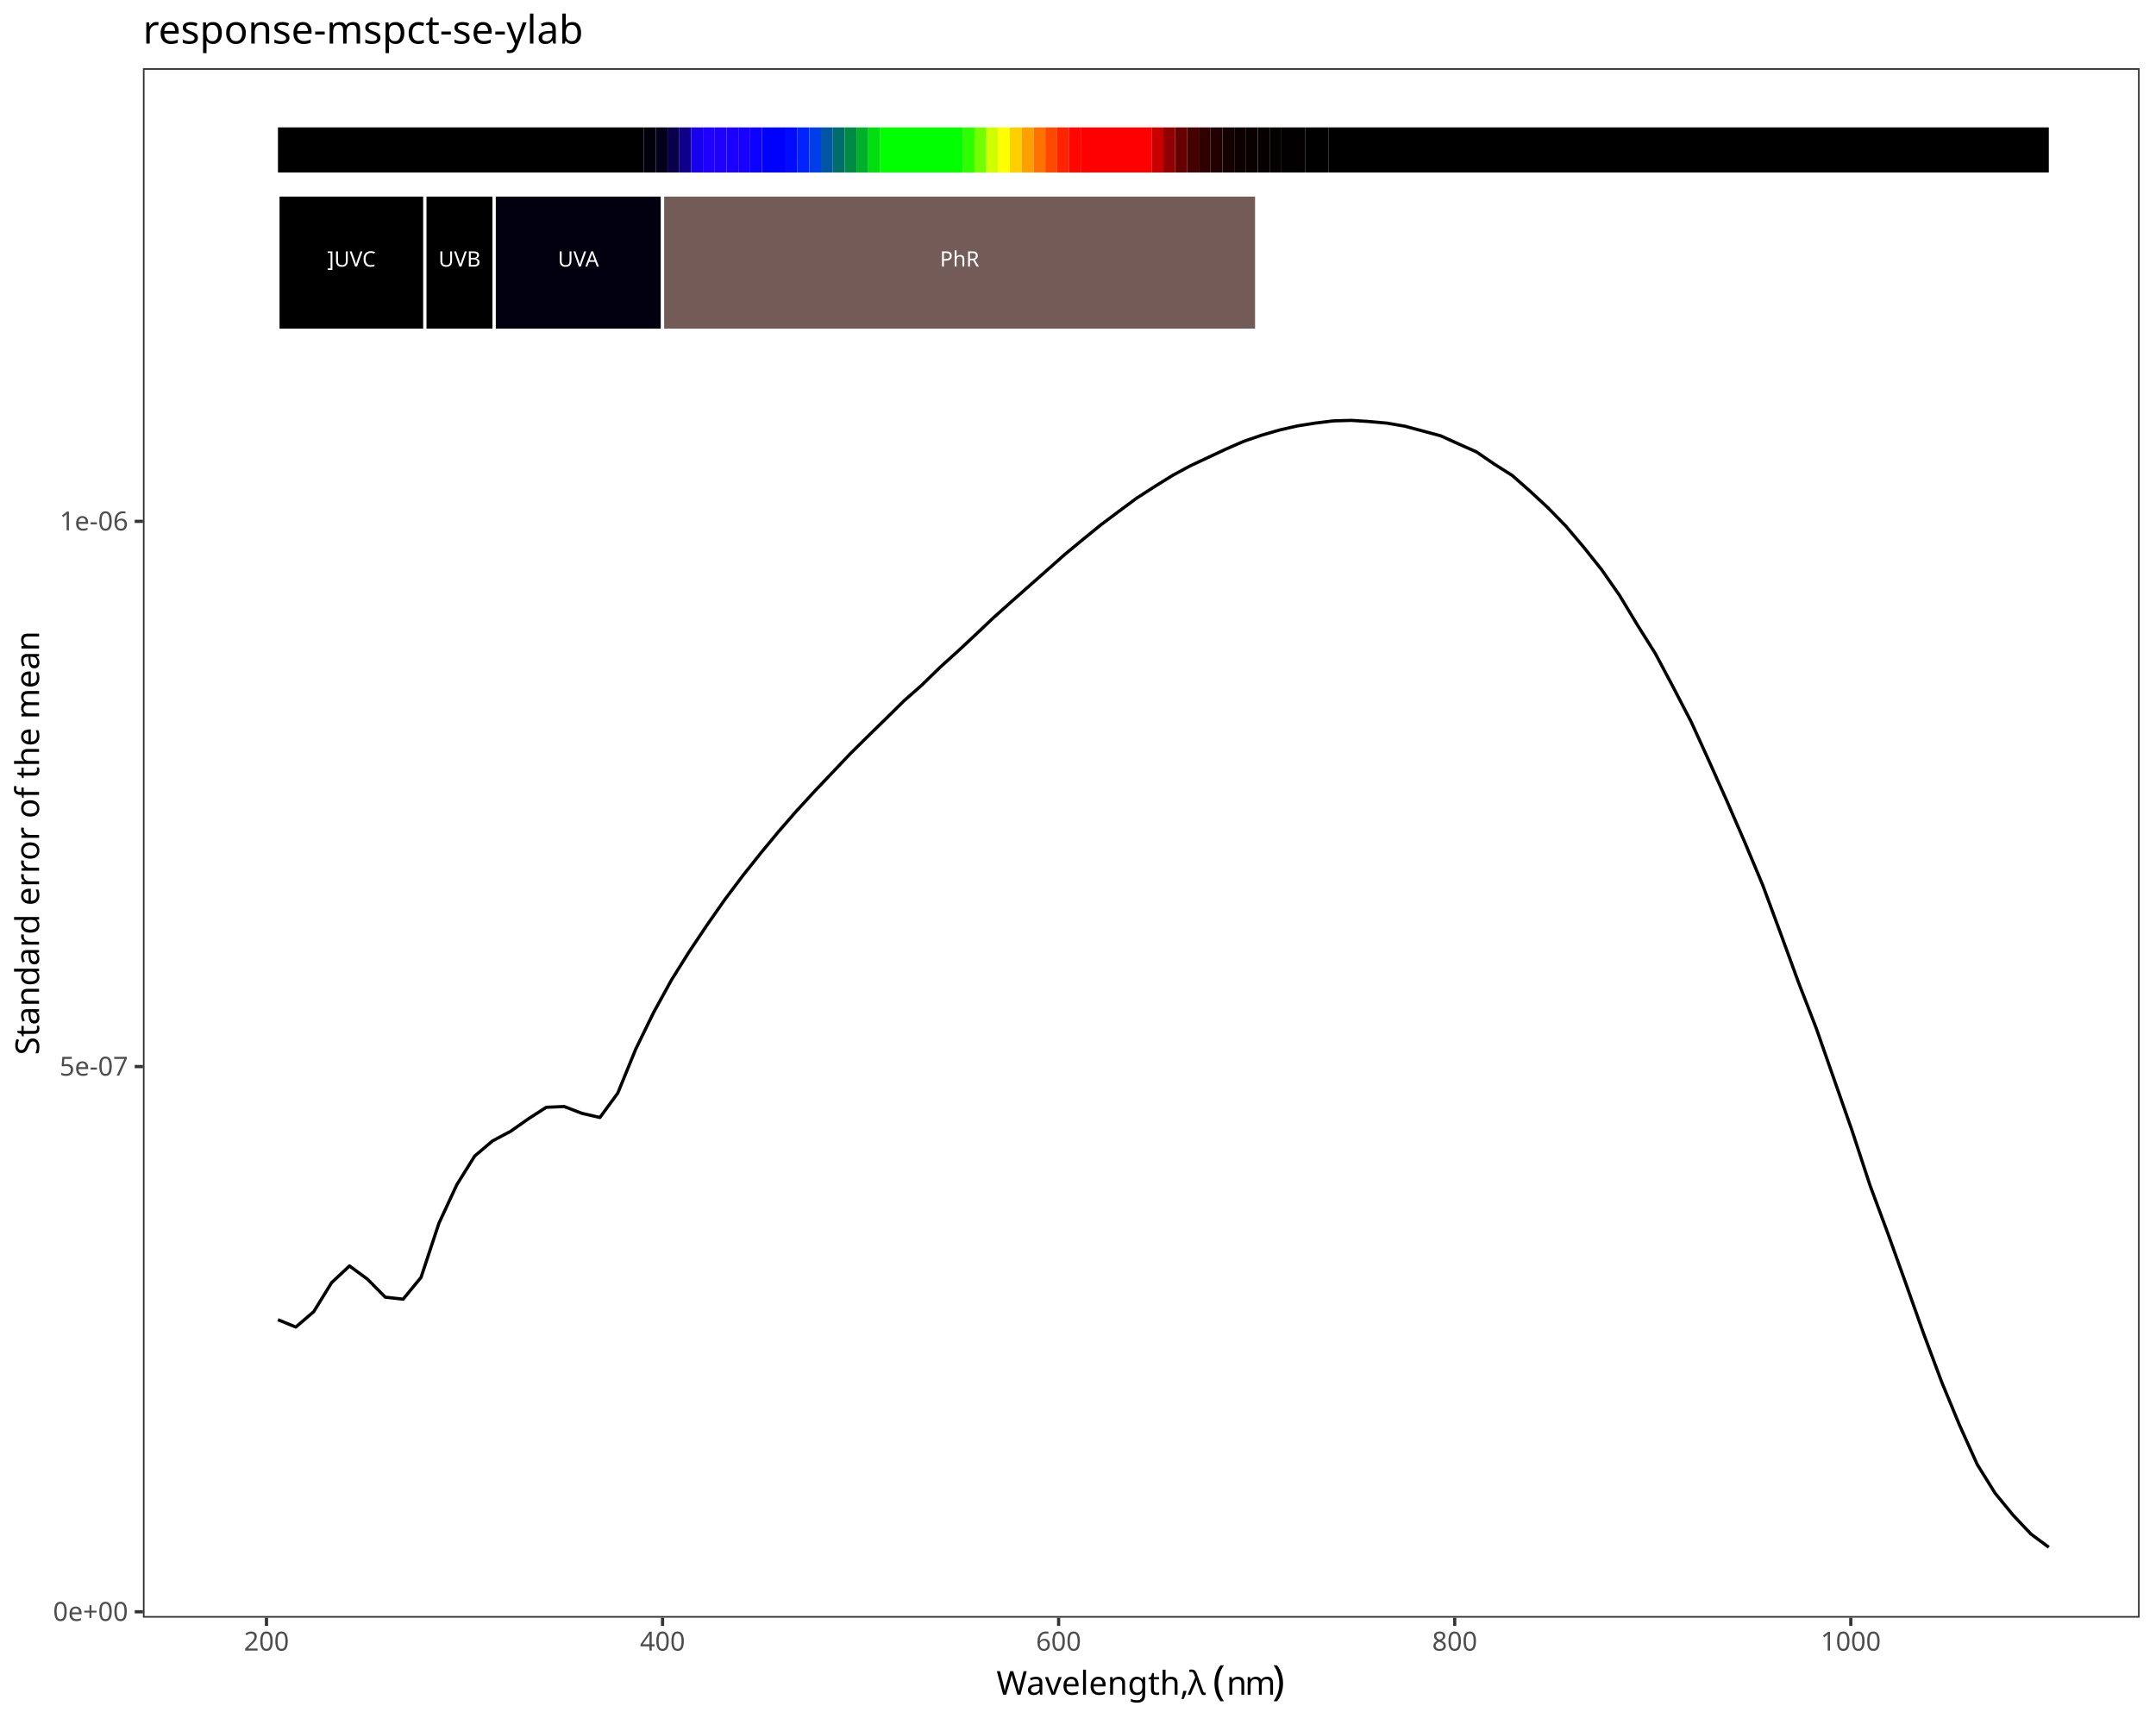
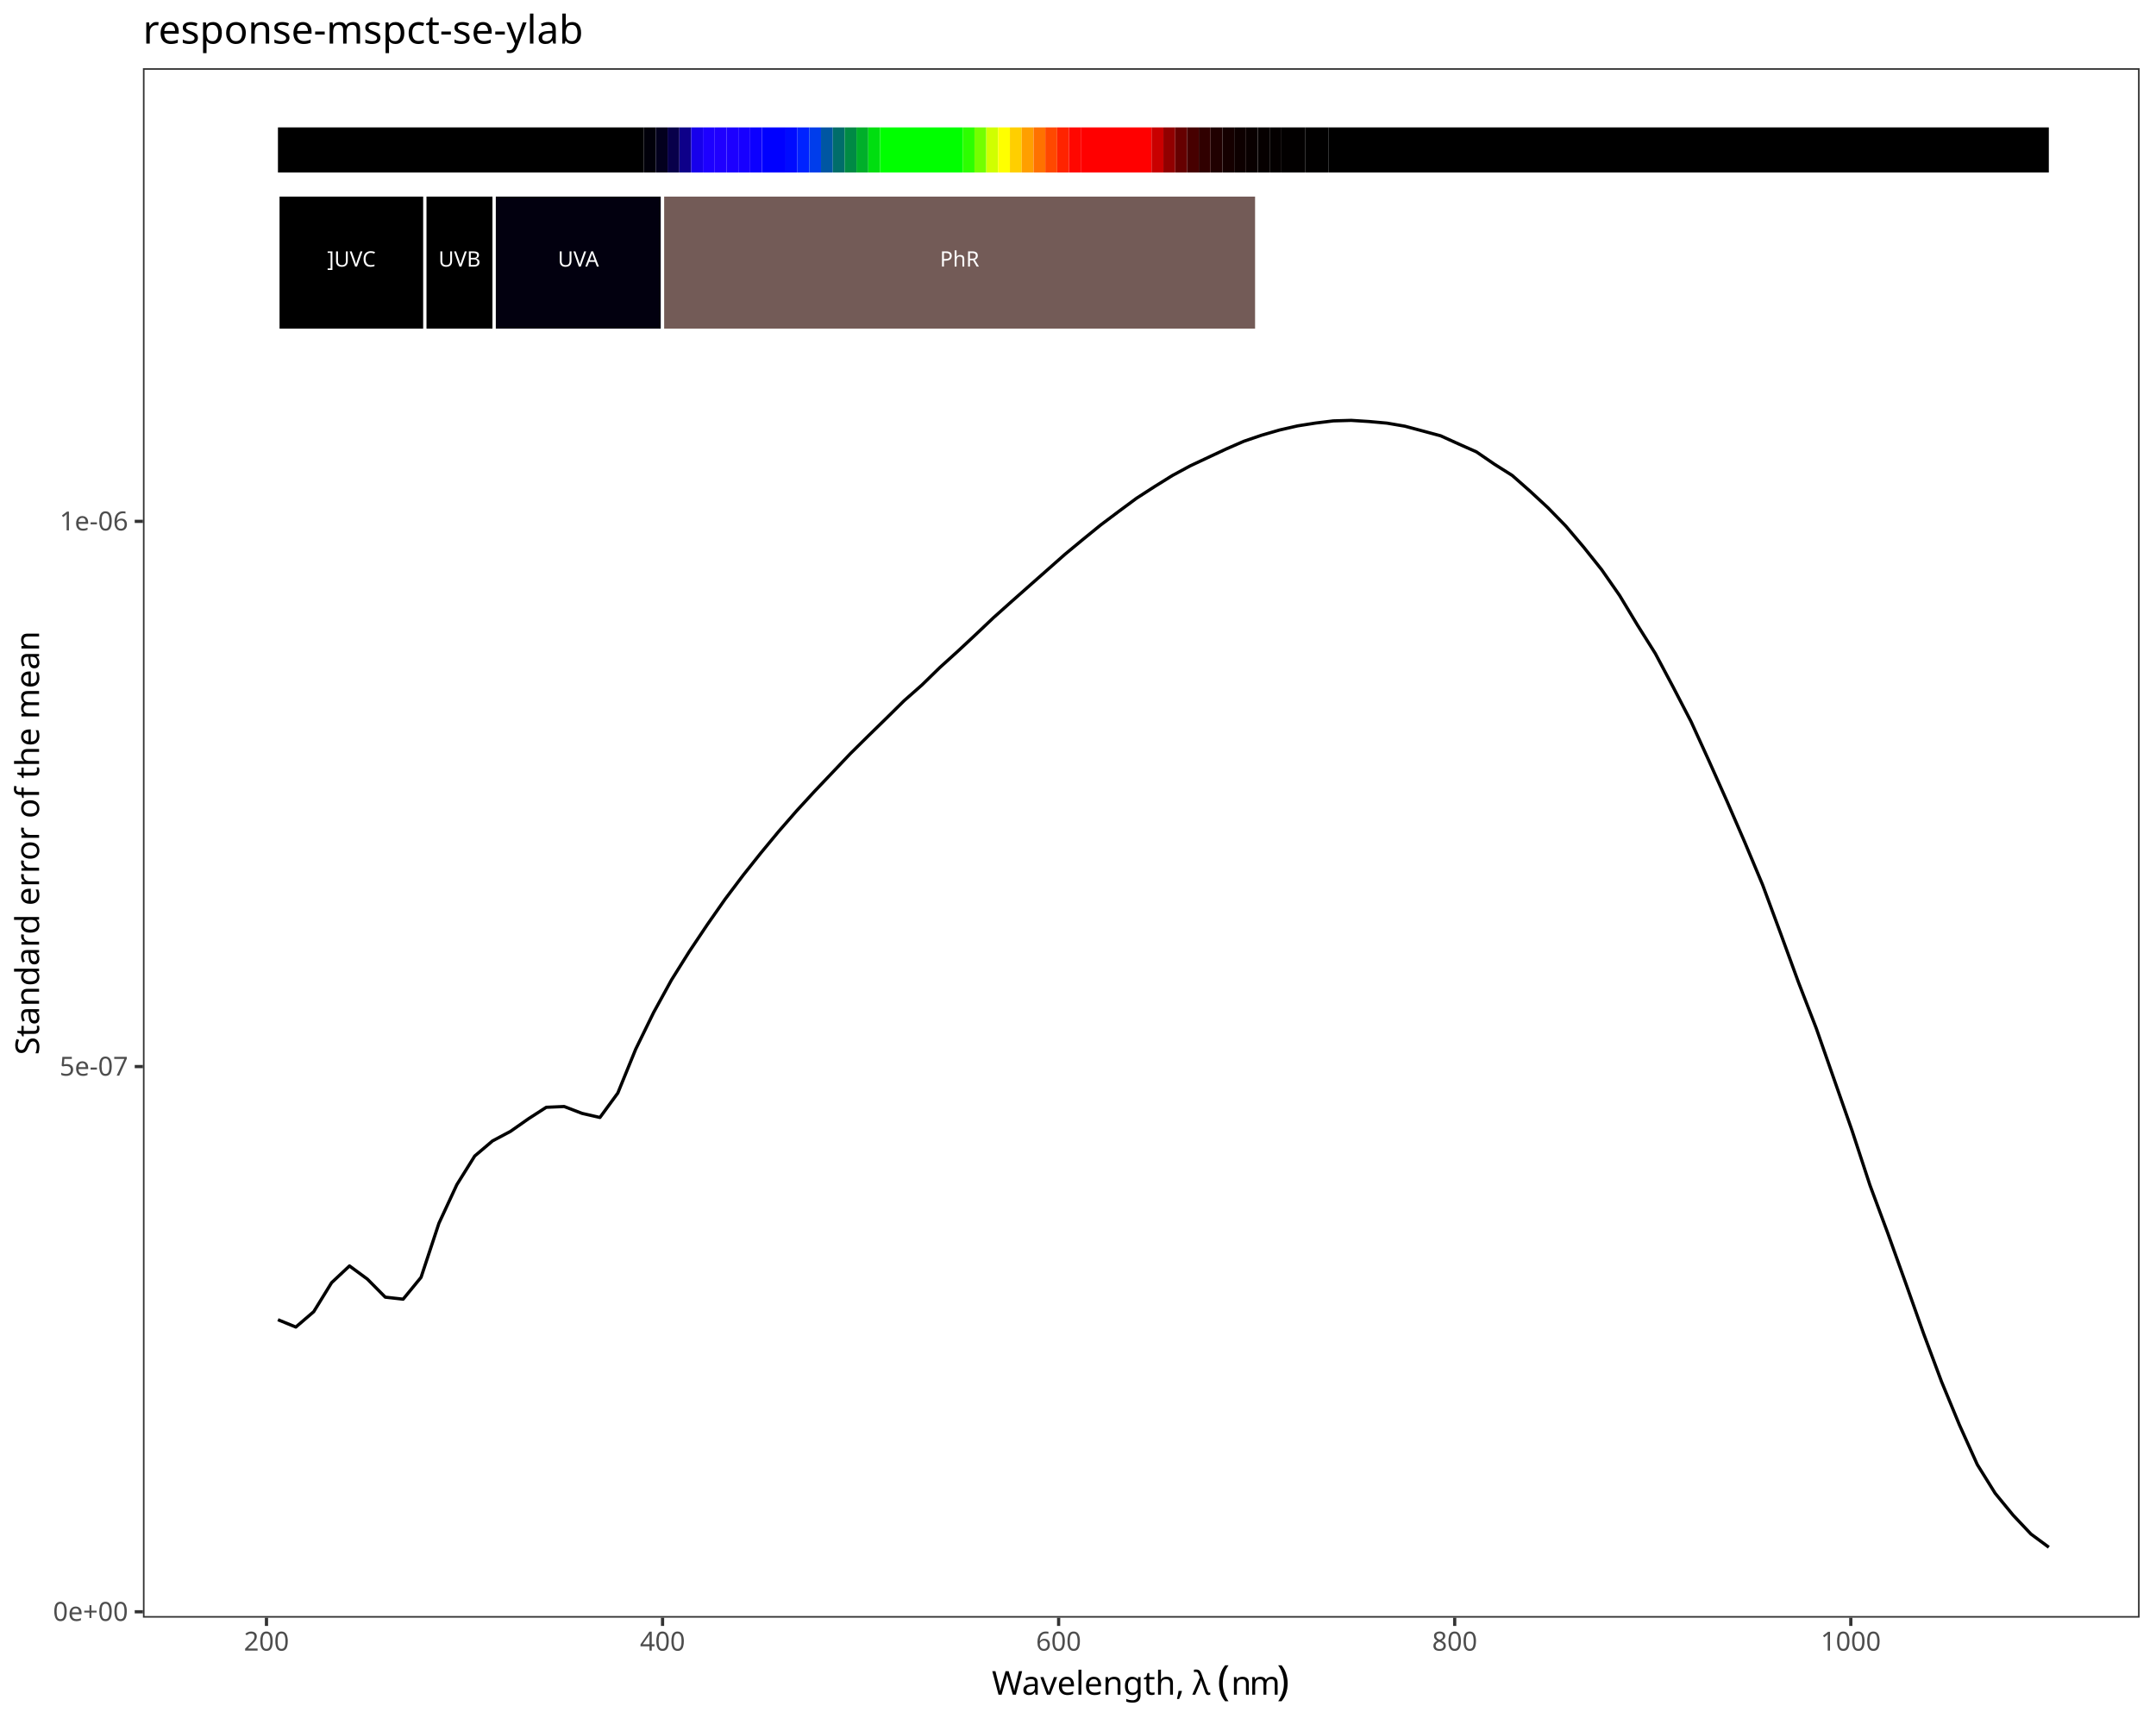
<svg xmlns="http://www.w3.org/2000/svg" class="svglite" data-engine-version="2.0" width="720.00pt" height="576.00pt" viewBox="0 0 720.00 576.00">
  <defs>
    <style type="text/css">
    .svglite line, .svglite polyline, .svglite polygon, .svglite path, .svglite rect, .svglite circle {
      fill: none;
      stroke: #000000;
      stroke-linecap: round;
      stroke-linejoin: round;
      stroke-miterlimit: 10.00;
    }
  </style>
  </defs>
  <rect width="100%" height="100%" style="stroke: none; fill: #FFFFFF;" />
  <defs>
    <clipPath id="cpMC4wMHw3MjAuMDB8MC4wMHw1NzYuMDA=">
      <rect x="0.00" y="0.00" width="720.00" height="576.00" />
    </clipPath>
  </defs>
  <g clip-path="url(#cpMC4wMHw3MjAuMDB8MC4wMHw1NzYuMDA=)">
    <rect x="0.00" y="0.00" width="720.00" height="576.00" style="stroke-width: 1.07; stroke: #FFFFFF; fill: #FFFFFF;" />
  </g>
  <defs>
    <clipPath id="cpNDcuNzN8NzE0LjUyfDIyLjc4fDU0MC4xNw==">
      <rect x="47.73" y="22.78" width="666.80" height="517.38" />
    </clipPath>
  </defs>
  <g clip-path="url(#cpNDcuNzN8NzE0LjUyfDIyLjc4fDU0MC4xNw==)">
    <rect x="47.73" y="22.78" width="666.80" height="517.38" style="stroke-width: 1.07; stroke: none; fill: #FFFFFF;" />
    <polyline points="92.82,440.67 98.79,443.12 104.77,437.99 110.74,428.30 116.71,422.71 122.69,427.11 128.66,433.14 134.63,433.81 140.61,426.52 146.58,408.47 152.56,395.58 158.53,386.01 164.50,380.95 170.48,377.78 176.45,373.59 182.42,369.74 188.40,369.48 194.37,371.77 200.35,373.14 206.32,364.98 212.29,350.34 218.27,338.10 224.24,327.22 230.21,317.70 236.19,308.77 242.16,300.23 248.13,292.31 254.11,284.79 260.08,277.58 266.06,270.72 272.03,264.22 278.00,257.94 283.98,251.64 289.95,245.74 295.92,239.91 301.90,234.00 307.87,228.74 313.84,222.91 319.82,217.50 325.79,211.93 331.77,206.26 337.74,200.92 343.71,195.64 349.69,190.36 355.66,185.08 361.63,180.14 367.61,175.27 373.58,170.79 379.55,166.37 385.53,162.51 391.50,158.79 397.48,155.55 403.45,152.75 409.42,149.95 415.40,147.34 421.37,145.31 427.34,143.58 433.32,142.21 439.29,141.27 445.27,140.54 451.24,140.37 457.21,140.75 463.19,141.29 469.16,142.31 475.13,143.91 481.11,145.52 487.08,148.23 493.05,150.88 499.03,154.98 505.00,158.75 510.98,164.02 516.95,169.55 522.92,175.68 528.90,182.74 534.87,190.22 540.84,198.79 546.82,208.70 552.79,218.20 558.76,229.44 564.74,240.96 570.71,254.06 576.69,267.45 582.66,281.22 588.63,295.46 594.61,311.60 600.58,327.95 606.55,343.38 612.53,360.49 618.50,377.54 624.48,395.77 630.45,411.83 636.42,428.47 642.40,445.33 648.37,461.33 654.34,475.77 660.32,489.04 666.29,498.63 672.26,505.91 678.24,512.24 684.21,516.65 " style="stroke-width: 1.07; stroke-linecap: butt;" />
    <rect x="92.82" y="42.54" width="122.22" height="15.05" style="stroke-width: 1.07; stroke: none; stroke-linecap: butt; stroke-linejoin: miter; fill: #000000;" />
    <rect x="215.04" y="42.54" width="3.94" height="15.05" style="stroke-width: 1.07; stroke: none; stroke-linecap: butt; stroke-linejoin: miter; fill: #01000A;" />
    <rect x="218.98" y="42.54" width="3.94" height="15.05" style="stroke-width: 1.07; stroke: none; stroke-linecap: butt; stroke-linejoin: miter; fill: #03001E;" />
    <rect x="222.93" y="42.54" width="3.94" height="15.05" style="stroke-width: 1.07; stroke: none; stroke-linecap: butt; stroke-linejoin: miter; fill: #08004A;" />
    <rect x="226.87" y="42.54" width="3.94" height="15.05" style="stroke-width: 1.07; stroke: none; stroke-linecap: butt; stroke-linejoin: miter; fill: #0E0089;" />
    <rect x="230.81" y="42.54" width="3.94" height="15.05" style="stroke-width: 1.07; stroke: none; stroke-linecap: butt; stroke-linejoin: miter; fill: #1700EB;" />
    <rect x="234.75" y="42.54" width="3.94" height="15.05" style="stroke-width: 1.07; stroke: none; stroke-linecap: butt; stroke-linejoin: miter; fill: #1D00FF;" />
    <rect x="238.70" y="42.54" width="3.94" height="15.05" style="stroke-width: 1.07; stroke: none; stroke-linecap: butt; stroke-linejoin: miter; fill: #1F00FF;" />
    <rect x="242.64" y="42.54" width="3.94" height="15.05" style="stroke-width: 1.07; stroke: none; stroke-linecap: butt; stroke-linejoin: miter; fill: #1C00FF;" />
    <rect x="246.58" y="42.54" width="3.94" height="15.05" style="stroke-width: 1.07; stroke: none; stroke-linecap: butt; stroke-linejoin: miter; fill: #1700FF;" />
    <rect x="250.52" y="42.54" width="3.94" height="15.05" style="stroke-width: 1.07; stroke: none; stroke-linecap: butt; stroke-linejoin: miter; fill: #0C00FF;" />
    <rect x="254.47" y="42.54" width="7.89" height="15.05" style="stroke-width: 1.07; stroke: none; stroke-linecap: butt; stroke-linejoin: miter; fill: #0000FF;" />
    <rect x="262.35" y="42.54" width="3.94" height="15.05" style="stroke-width: 1.07; stroke: none; stroke-linecap: butt; stroke-linejoin: miter; fill: #000BFF;" />
    <rect x="266.29" y="42.54" width="3.94" height="15.05" style="stroke-width: 1.07; stroke: none; stroke-linecap: butt; stroke-linejoin: miter; fill: #0023FF;" />
    <rect x="270.24" y="42.54" width="3.94" height="15.05" style="stroke-width: 1.07; stroke: none; stroke-linecap: butt; stroke-linejoin: miter; fill: #003DEB;" />
    <rect x="274.18" y="42.54" width="3.94" height="15.05" style="stroke-width: 1.07; stroke: none; stroke-linecap: butt; stroke-linejoin: miter; fill: #0056A2;" />
    <rect x="278.12" y="42.54" width="3.94" height="15.05" style="stroke-width: 1.07; stroke: none; stroke-linecap: butt; stroke-linejoin: miter; fill: #006D6A;" />
    <rect x="282.06" y="42.54" width="3.94" height="15.05" style="stroke-width: 1.07; stroke: none; stroke-linecap: butt; stroke-linejoin: miter; fill: #008A45;" />
    <rect x="286.01" y="42.54" width="3.94" height="15.05" style="stroke-width: 1.07; stroke: none; stroke-linecap: butt; stroke-linejoin: miter; fill: #00AF2A;" />
    <rect x="289.95" y="42.54" width="3.94" height="15.05" style="stroke-width: 1.07; stroke: none; stroke-linecap: butt; stroke-linejoin: miter; fill: #00DE10;" />
    <rect x="293.89" y="42.54" width="27.60" height="15.05" style="stroke-width: 1.07; stroke: none; stroke-linecap: butt; stroke-linejoin: miter; fill: #00FF00;" />
    <rect x="321.49" y="42.54" width="3.94" height="15.05" style="stroke-width: 1.07; stroke: none; stroke-linecap: butt; stroke-linejoin: miter; fill: #2CFF00;" />
    <rect x="325.43" y="42.54" width="3.94" height="15.05" style="stroke-width: 1.07; stroke: none; stroke-linecap: butt; stroke-linejoin: miter; fill: #74FF00;" />
    <rect x="329.38" y="42.54" width="3.94" height="15.05" style="stroke-width: 1.07; stroke: none; stroke-linecap: butt; stroke-linejoin: miter; fill: #D0FF00;" />
    <rect x="333.32" y="42.54" width="3.94" height="15.05" style="stroke-width: 1.07; stroke: none; stroke-linecap: butt; stroke-linejoin: miter; fill: #FFFF00;" />
    <rect x="337.26" y="42.54" width="3.94" height="15.05" style="stroke-width: 1.07; stroke: none; stroke-linecap: butt; stroke-linejoin: miter; fill: #FFCF00;" />
    <rect x="341.20" y="42.54" width="3.94" height="15.05" style="stroke-width: 1.07; stroke: none; stroke-linecap: butt; stroke-linejoin: miter; fill: #FF9F00;" />
    <rect x="345.15" y="42.54" width="3.94" height="15.05" style="stroke-width: 1.07; stroke: none; stroke-linecap: butt; stroke-linejoin: miter; fill: #FF7200;" />
    <rect x="349.09" y="42.54" width="3.94" height="15.05" style="stroke-width: 1.07; stroke: none; stroke-linecap: butt; stroke-linejoin: miter; fill: #FF4800;" />
    <rect x="353.03" y="42.54" width="3.94" height="15.05" style="stroke-width: 1.07; stroke: none; stroke-linecap: butt; stroke-linejoin: miter; fill: #FF2300;" />
    <rect x="356.97" y="42.54" width="3.94" height="15.05" style="stroke-width: 1.07; stroke: none; stroke-linecap: butt; stroke-linejoin: miter; fill: #FF0700;" />
    <rect x="360.92" y="42.54" width="23.66" height="15.05" style="stroke-width: 1.07; stroke: none; stroke-linecap: butt; stroke-linejoin: miter; fill: #FF0000;" />
    <rect x="384.57" y="42.54" width="3.94" height="15.05" style="stroke-width: 1.07; stroke: none; stroke-linecap: butt; stroke-linejoin: miter; fill: #C90000;" />
    <rect x="388.52" y="42.54" width="3.94" height="15.05" style="stroke-width: 1.07; stroke: none; stroke-linecap: butt; stroke-linejoin: miter; fill: #910000;" />
    <rect x="392.46" y="42.54" width="3.94" height="15.05" style="stroke-width: 1.07; stroke: none; stroke-linecap: butt; stroke-linejoin: miter; fill: #660000;" />
    <rect x="396.40" y="42.54" width="3.94" height="15.05" style="stroke-width: 1.07; stroke: none; stroke-linecap: butt; stroke-linejoin: miter; fill: #470000;" />
    <rect x="400.34" y="42.54" width="3.94" height="15.05" style="stroke-width: 1.07; stroke: none; stroke-linecap: butt; stroke-linejoin: miter; fill: #300000;" />
    <rect x="404.29" y="42.54" width="3.94" height="15.05" style="stroke-width: 1.07; stroke: none; stroke-linecap: butt; stroke-linejoin: miter; fill: #200000;" />
    <rect x="408.23" y="42.54" width="3.94" height="15.05" style="stroke-width: 1.07; stroke: none; stroke-linecap: butt; stroke-linejoin: miter; fill: #150000;" />
    <rect x="412.17" y="42.54" width="3.94" height="15.05" style="stroke-width: 1.07; stroke: none; stroke-linecap: butt; stroke-linejoin: miter; fill: #0D0000;" />
    <rect x="416.11" y="42.54" width="3.94" height="15.05" style="stroke-width: 1.07; stroke: none; stroke-linecap: butt; stroke-linejoin: miter; fill: #090000;" />
    <rect x="420.06" y="42.54" width="3.94" height="15.05" style="stroke-width: 1.07; stroke: none; stroke-linecap: butt; stroke-linejoin: miter; fill: #060000;" />
    <rect x="424.00" y="42.54" width="3.94" height="15.05" style="stroke-width: 1.07; stroke: none; stroke-linecap: butt; stroke-linejoin: miter; fill: #040000;" />
    <rect x="427.94" y="42.54" width="7.89" height="15.05" style="stroke-width: 1.07; stroke: none; stroke-linecap: butt; stroke-linejoin: miter; fill: #020000;" />
    <rect x="435.83" y="42.54" width="7.89" height="15.05" style="stroke-width: 1.07; stroke: none; stroke-linecap: butt; stroke-linejoin: miter; fill: #010000;" />
    <rect x="443.71" y="42.54" width="240.50" height="15.05" style="stroke-width: 1.07; stroke: none; stroke-linecap: butt; stroke-linejoin: miter; fill: #000000;" />
    <rect x="92.82" y="65.11" width="49.08" height="45.15" style="stroke-width: 1.07; stroke: #FFFFFF; stroke-linecap: butt; stroke-linejoin: miter; fill: #000000;" />
    <rect x="141.89" y="65.11" width="23.15" height="45.15" style="stroke-width: 1.07; stroke: #FFFFFF; stroke-linecap: butt; stroke-linejoin: miter; fill: #000000;" />
    <rect x="165.04" y="65.11" width="56.22" height="45.15" style="stroke-width: 1.07; stroke: #FFFFFF; stroke-linecap: butt; stroke-linejoin: miter; fill: #02000F;" />
    <rect x="221.26" y="65.11" width="198.41" height="45.15" style="stroke-width: 1.07; stroke: #FFFFFF; stroke-linecap: butt; stroke-linejoin: miter; fill: #735B57;" />
    <text x="117.36" y="89.01" text-anchor="middle" style="font-size: 7.11px; fill: #FFFFFF; font-family: sans;" textLength="17.00px" lengthAdjust="spacingAndGlyphs">]UVC</text>
    <text x="153.47" y="89.01" text-anchor="middle" style="font-size: 7.11px; fill: #FFFFFF; font-family: sans;" textLength="14.63px" lengthAdjust="spacingAndGlyphs">UVB</text>
    <text x="193.15" y="89.01" text-anchor="middle" style="font-size: 7.11px; fill: #FFFFFF; font-family: sans;" textLength="14.63px" lengthAdjust="spacingAndGlyphs">UVA</text>
    <text x="320.46" y="89.01" text-anchor="middle" style="font-size: 7.11px; fill: #FFFFFF; font-family: sans;" textLength="13.84px" lengthAdjust="spacingAndGlyphs">PhR</text>
    <rect x="47.73" y="22.78" width="666.80" height="517.38" style="stroke-width: 1.07; stroke: #333333;" />
  </g>
  <g clip-path="url(#cpMC4wMHw3MjAuMDB8MC4wMHw1NzYuMDA=)">
    <text x="42.79" y="541.23" text-anchor="end" style="font-size: 8.80px; fill: #4D4D4D; font-family: sans;" textLength="24.72px" lengthAdjust="spacingAndGlyphs">0e+00</text>
    <text x="42.79" y="359.17" text-anchor="end" style="font-size: 8.80px; fill: #4D4D4D; font-family: sans;" textLength="22.51px" lengthAdjust="spacingAndGlyphs">5e-07</text>
    <text x="42.79" y="177.11" text-anchor="end" style="font-size: 8.80px; fill: #4D4D4D; font-family: sans;" textLength="22.51px" lengthAdjust="spacingAndGlyphs">1e-06</text>
    <polyline points="44.99,538.20 47.73,538.20 " style="stroke-width: 1.07; stroke: #333333; stroke-linecap: butt;" />
    <polyline points="44.99,356.14 47.73,356.14 " style="stroke-width: 1.07; stroke: #333333; stroke-linecap: butt;" />
    <polyline points="44.99,174.08 47.73,174.08 " style="stroke-width: 1.07; stroke: #333333; stroke-linecap: butt;" />
    <polyline points="88.99,542.91 88.99,540.17 " style="stroke-width: 1.07; stroke: #333333; stroke-linecap: butt;" />
    <polyline points="221.26,542.91 221.26,540.17 " style="stroke-width: 1.07; stroke: #333333; stroke-linecap: butt;" />
    <polyline points="353.53,542.91 353.53,540.17 " style="stroke-width: 1.07; stroke: #333333; stroke-linecap: butt;" />
    <polyline points="485.80,542.91 485.80,540.17 " style="stroke-width: 1.07; stroke: #333333; stroke-linecap: butt;" />
    <polyline points="618.08,542.91 618.08,540.17 " style="stroke-width: 1.07; stroke: #333333; stroke-linecap: butt;" />
    <text x="88.99" y="551.16" text-anchor="middle" style="font-size: 8.80px; fill: #4D4D4D; font-family: sans;" textLength="14.68px" lengthAdjust="spacingAndGlyphs">200</text>
    <text x="221.26" y="551.16" text-anchor="middle" style="font-size: 8.80px; fill: #4D4D4D; font-family: sans;" textLength="14.68px" lengthAdjust="spacingAndGlyphs">400</text>
    <text x="353.53" y="551.16" text-anchor="middle" style="font-size: 8.80px; fill: #4D4D4D; font-family: sans;" textLength="14.68px" lengthAdjust="spacingAndGlyphs">600</text>
    <text x="485.80" y="551.16" text-anchor="middle" style="font-size: 8.80px; fill: #4D4D4D; font-family: sans;" textLength="14.68px" lengthAdjust="spacingAndGlyphs">800</text>
    <text x="618.08" y="551.16" text-anchor="middle" style="font-size: 8.80px; fill: #4D4D4D; font-family: sans;" textLength="19.58px" lengthAdjust="spacingAndGlyphs">1000</text>
-     <text x="332.78" y="565.89" style="font-size: 11.00px; font-family: sans;" textLength="61.15px" lengthAdjust="spacingAndGlyphs">Wavelength,</text>
-     <text x="393.93" y="565.89" style="font-size: 11.00px; font-family: sans;" textLength="2.75px" lengthAdjust="spacingAndGlyphs"> </text>
-     <text x="396.68" y="565.89" style="font-size: 11.00px; font-family: sans;" textLength="5.60px" lengthAdjust="spacingAndGlyphs">λ</text>
-     <text x="402.28" y="565.89" style="font-size: 11.00px; font-family: sans;" textLength="2.75px" lengthAdjust="spacingAndGlyphs"> </text>
-     <text x="405.03" y="565.89" style="font-size: 13.75px; font-family: sans;" textLength="4.58px" lengthAdjust="spacingAndGlyphs">(</text>
-     <text x="409.61" y="565.89" style="font-size: 11.00px; font-family: sans;" textLength="6.12px" lengthAdjust="spacingAndGlyphs">n</text>
-     <text x="415.73" y="565.89" style="font-size: 11.00px; font-family: sans;" textLength="9.17px" lengthAdjust="spacingAndGlyphs">m</text>
-     <text x="424.90" y="565.89" style="font-size: 13.75px; font-family: sans;" textLength="4.57px" lengthAdjust="spacingAndGlyphs">)</text>
+     <text x="331.25" y="565.89" style="font-size: 11.00px; font-family: sans;" textLength="64.20px" lengthAdjust="spacingAndGlyphs">Wavelength, </text>
+     <text x="395.45" y="565.89" style="font-size: 11.00px; font-family: sans;" textLength="2.75px" lengthAdjust="spacingAndGlyphs"> </text>
+     <text x="398.21" y="565.89" style="font-size: 11.00px; font-family: sans;" textLength="5.60px" lengthAdjust="spacingAndGlyphs">λ</text>
+     <text x="403.81" y="565.89" style="font-size: 11.00px; font-family: sans;" textLength="2.75px" lengthAdjust="spacingAndGlyphs"> </text>
+     <text x="406.56" y="565.89" style="font-size: 13.75px; font-family: sans;" textLength="4.58px" lengthAdjust="spacingAndGlyphs">(</text>
+     <text x="411.14" y="565.89" style="font-size: 11.00px; font-family: sans;" textLength="6.12px" lengthAdjust="spacingAndGlyphs">n</text>
+     <text x="417.26" y="565.89" style="font-size: 11.00px; font-family: sans;" textLength="9.17px" lengthAdjust="spacingAndGlyphs">m</text>
+     <text x="426.43" y="565.89" style="font-size: 13.75px; font-family: sans;" textLength="4.57px" lengthAdjust="spacingAndGlyphs">)</text>
    <text transform="translate(13.05,281.48) rotate(-90)" text-anchor="middle" style="font-size: 11.00px; font-family: sans;" textLength="132.09px" lengthAdjust="spacingAndGlyphs">Standard error of the mean</text>
    <text x="47.73" y="14.56" style="font-size: 13.20px; font-family: sans;" textLength="140.89px" lengthAdjust="spacingAndGlyphs">response-mspct-se-ylab</text>
  </g>
</svg>
